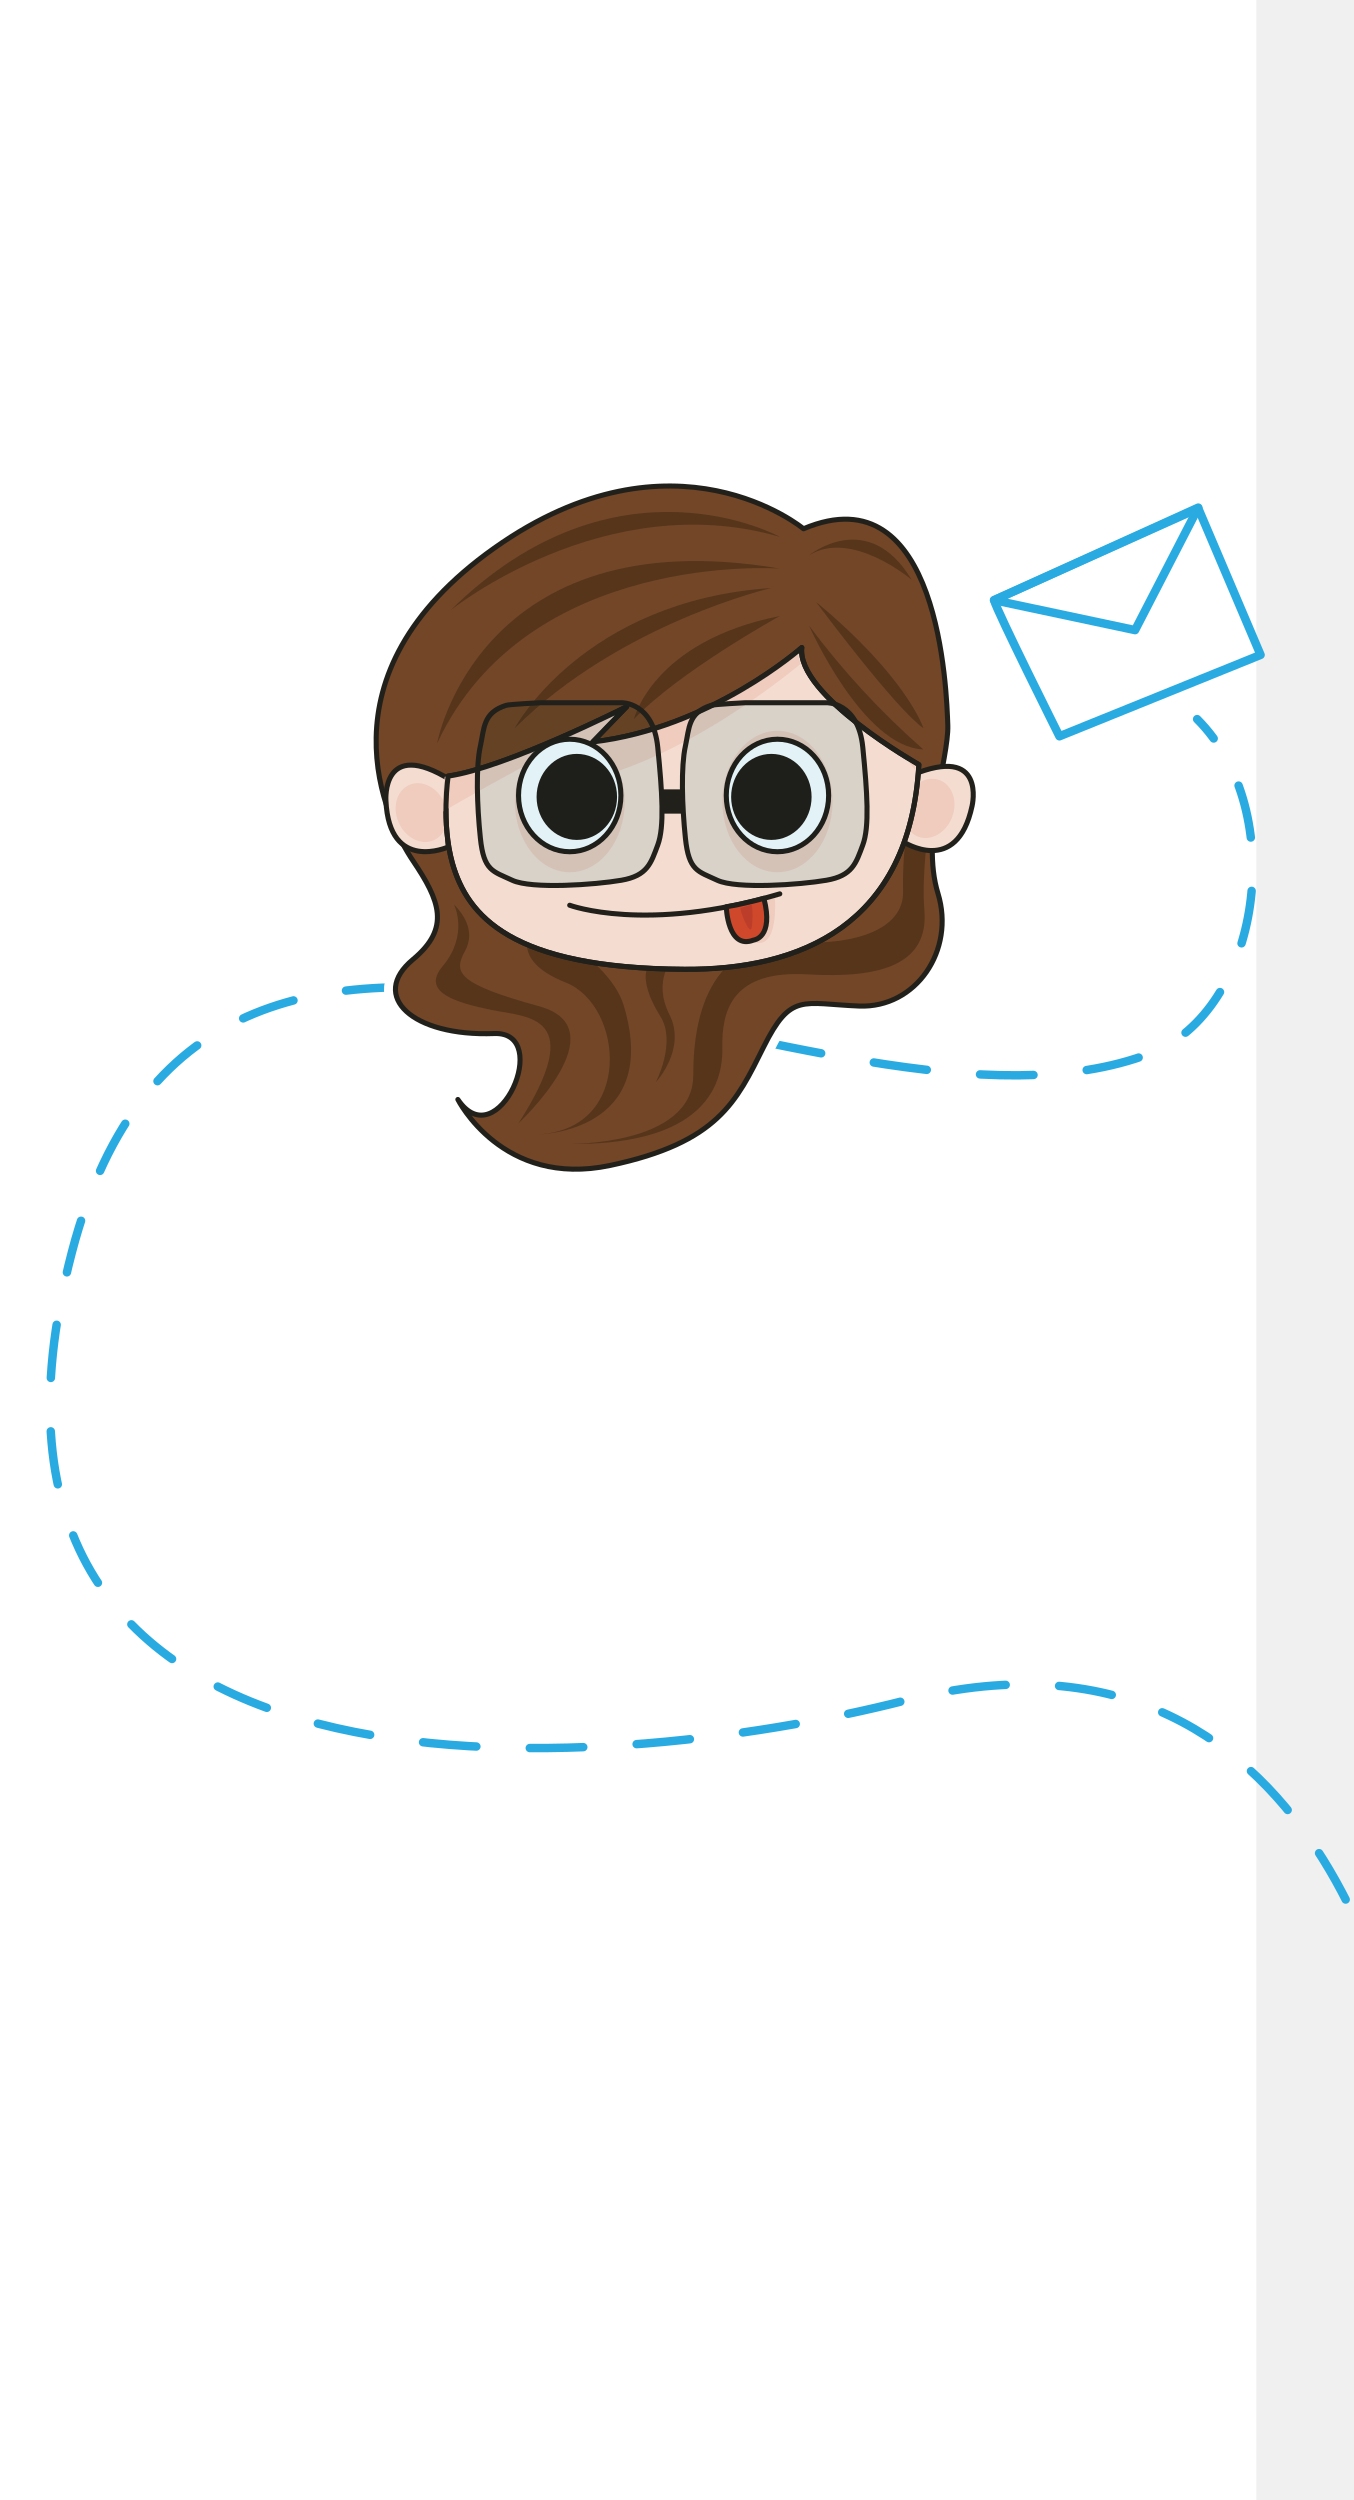
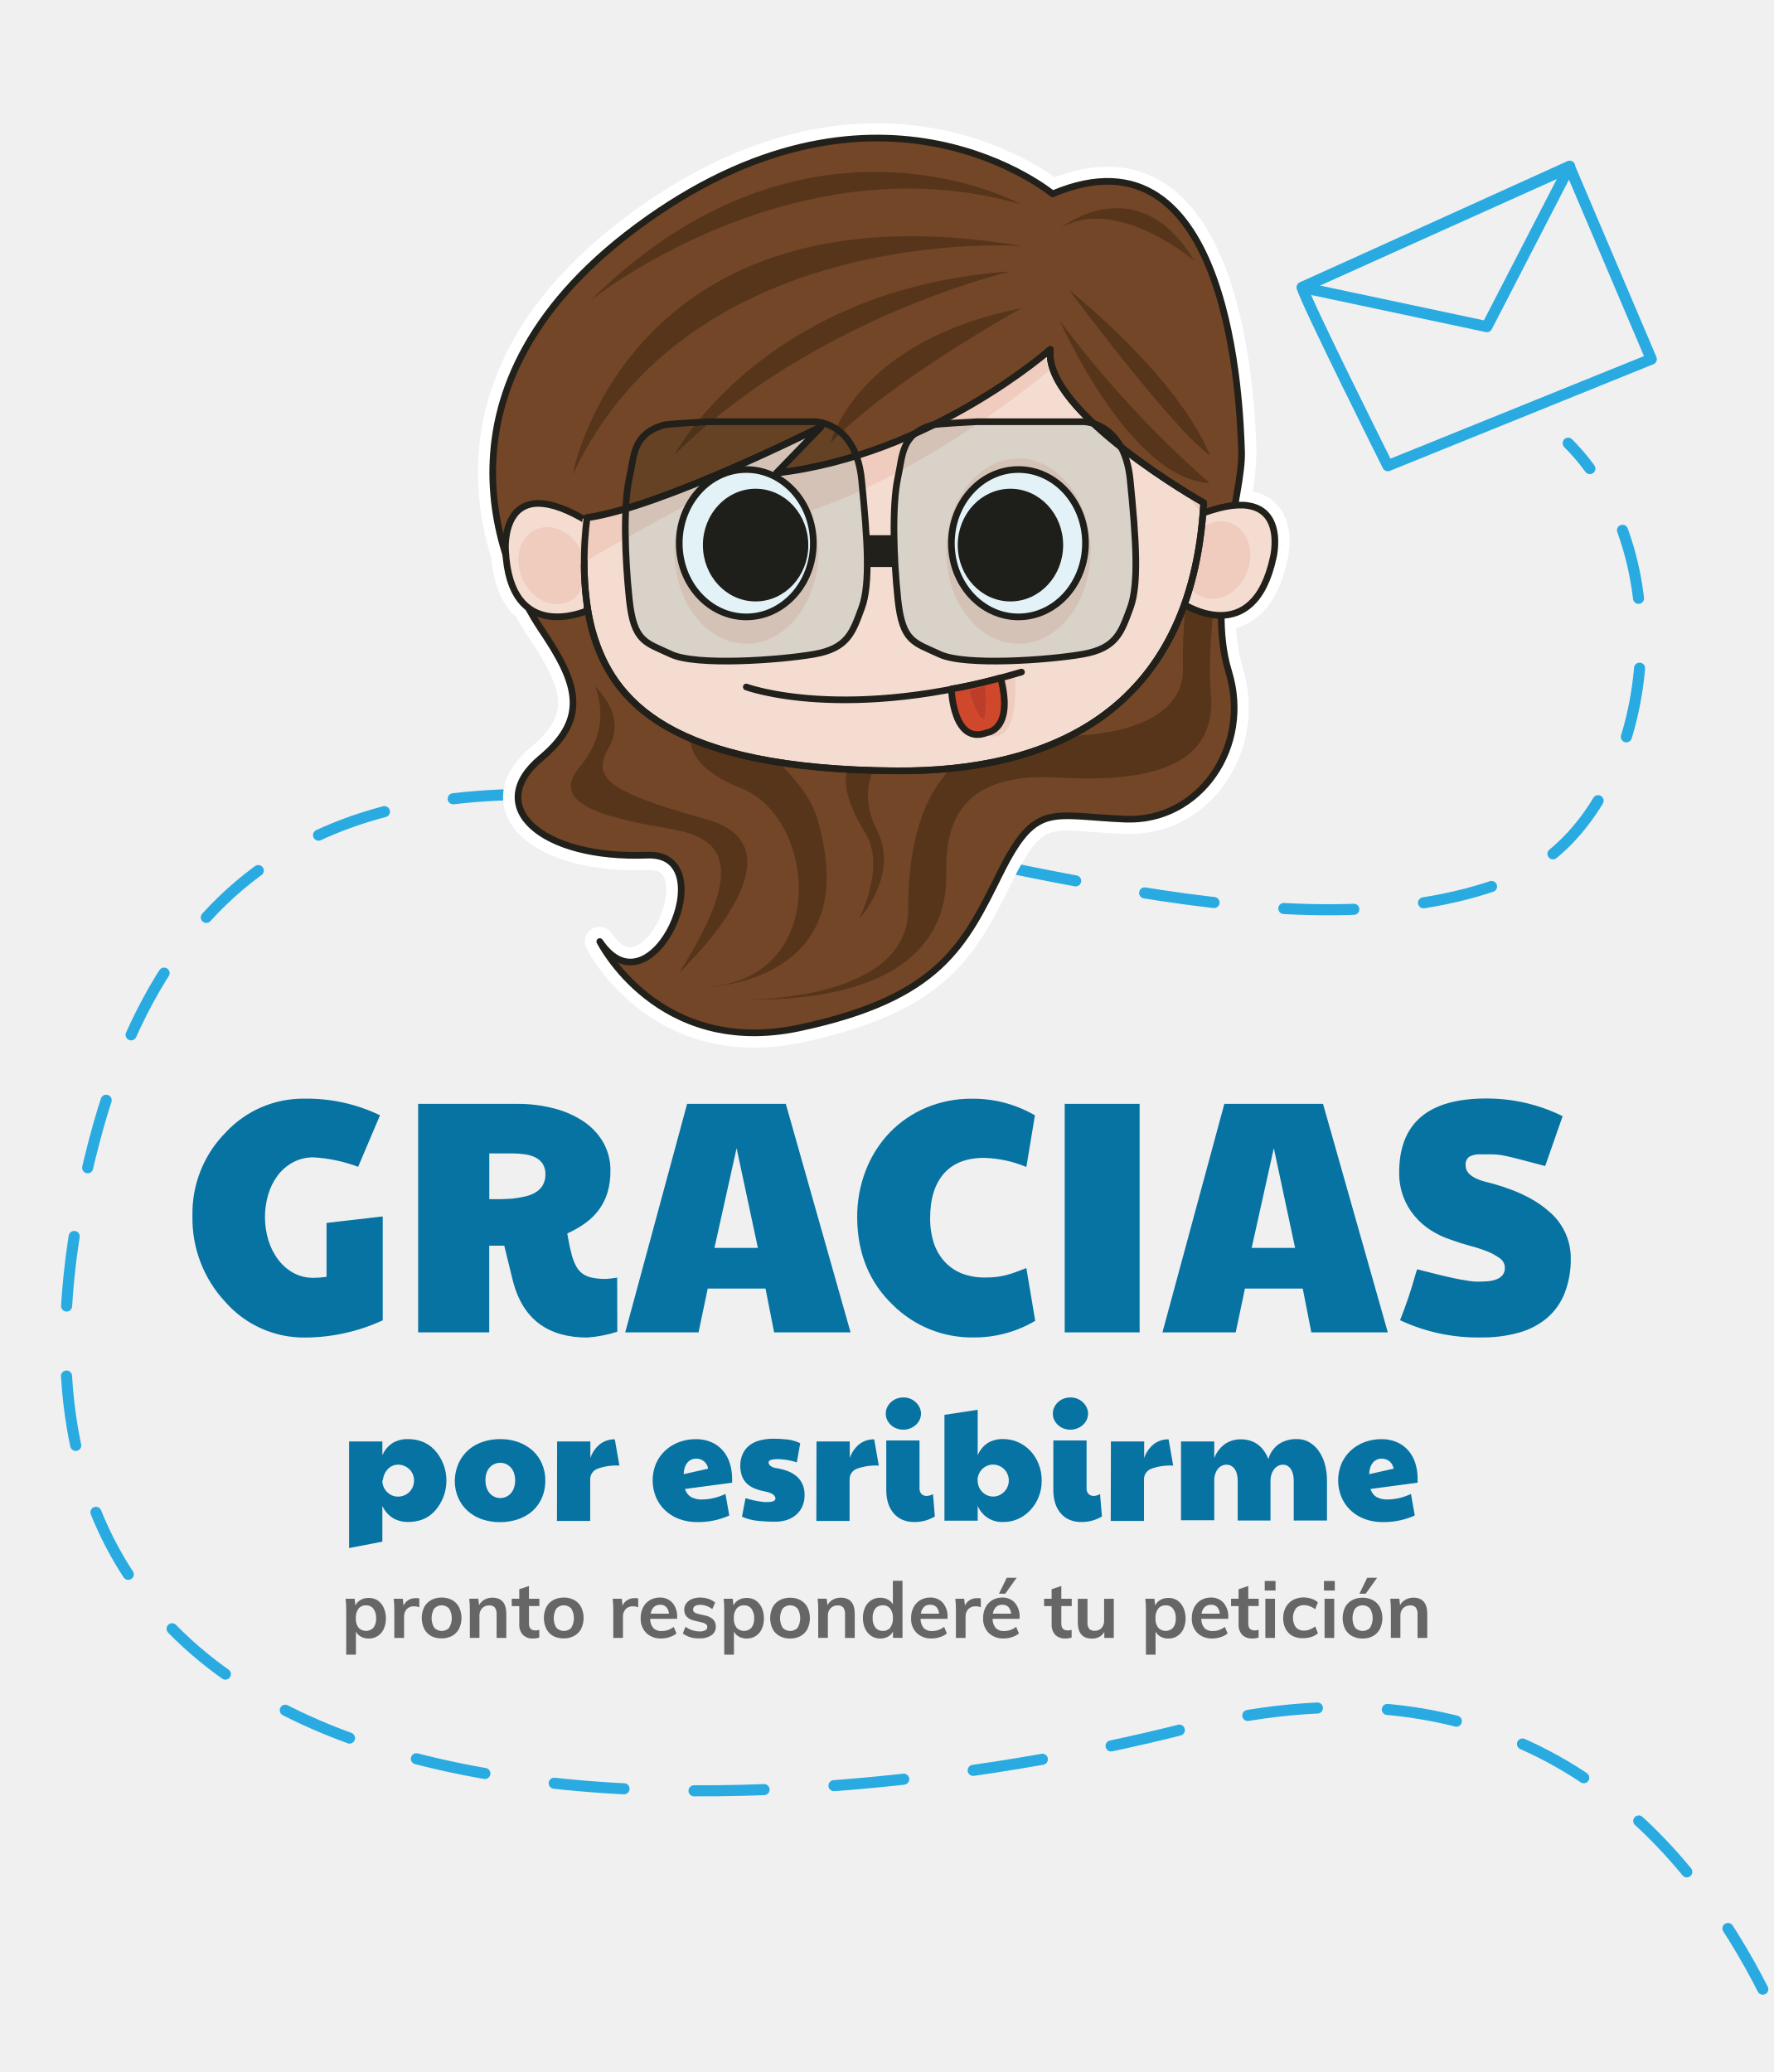
- <svg xmlns="http://www.w3.org/2000/svg" viewBox="0 0 320 591">
+ <svg xmlns="http://www.w3.org/2000/svg" viewBox="0 0 320 374">
  <defs>
-     <style>.cls-1,.cls-12,.cls-18,.cls-4{fill:none}.cls-2{isolation:isolate}.cls-11,.cls-3,.cls-5{fill:#fff}.cls-18,.cls-4{stroke:#29abe2;stroke-width:2px}.cls-11,.cls-12,.cls-13,.cls-14,.cls-18,.cls-4,.cls-5,.cls-6,.cls-8{stroke-linecap:round;stroke-linejoin:round}.cls-4{stroke-dasharray:12.64}.cls-5{stroke:#fff;stroke-width:5.33px}.cls-6{fill:#724626}.cls-11,.cls-12,.cls-13,.cls-14,.cls-16,.cls-6,.cls-8{stroke:#22201b}.cls-11,.cls-12,.cls-13,.cls-14,.cls-6,.cls-8{stroke-width:1.2px}.cls-7{fill:#56351b}.cls-8{fill:#f4ddd0}.cls-9{fill:#efccbd}.cls-10{clip-path:url(#clip-path)}.cls-13{fill:#cf482b}.cls-14,.cls-16{fill:#22201b}.cls-15{fill:#bd3d2b}.cls-16{stroke-miterlimit:10;stroke-width:.77px}.cls-17{fill:#8fcadd;opacity:.25;mix-blend-mode:multiply}</style>
+     <style>.cls-1,.cls-13,.cls-19,.cls-3{fill:none}.cls-2{isolation:isolate}.cls-19,.cls-3{stroke:#29abe2;stroke-width:2px}.cls-12,.cls-13,.cls-14,.cls-15,.cls-19,.cls-3,.cls-6,.cls-7,.cls-9{stroke-linecap:round;stroke-linejoin:round}.cls-3{stroke-dasharray:12.64}.cls-4{fill:#0773a3}.cls-5{fill:#666}.cls-12,.cls-6{fill:#fff}.cls-6{stroke:#fff;stroke-width:5.33px}.cls-7{fill:#724626}.cls-12,.cls-13,.cls-14,.cls-15,.cls-17,.cls-7,.cls-9{stroke:#22201b}.cls-12,.cls-13,.cls-14,.cls-15,.cls-7,.cls-9{stroke-width:1.2px}.cls-8{fill:#56351b}.cls-9{fill:#f4ddd0}.cls-10{fill:#efccbd}.cls-11{clip-path:url(#clip-path)}.cls-14{fill:#cf482b}.cls-15,.cls-17{fill:#22201b}.cls-16{fill:#bd3d2b}.cls-17{stroke-miterlimit:10;stroke-width:.77px}.cls-18{fill:#8fcadd;opacity:.25;mix-blend-mode:multiply}</style>
    <clipPath id="clip-path">
-       <path class="cls-1" d="M161.05 229.32c27.1.17 53.22-10.21 55.37-48.38 0 0-29-16.39-27.68-27.68 0 0-21.5 19.08-49.46 22.31l8.06-8.33s-28.76 14.52-42.2 16.4c0 0-1.69 11 1 20.62 3.57 12.37 13.75 24.81 54.91 25.06z" />
+       <path class="cls-1" d="M161.05 139.32c27.1.17 53.22-10.21 55.37-48.38 0 0-29-16.39-27.68-27.68 0 0-21.5 19.08-49.46 22.31l8.06-8.33s-28.76 14.52-42.2 16.4c0 0-1.69 11 1 20.62 3.57 12.37 13.75 24.81 54.91 25.06z" />
    </clipPath>
  </defs>
  <g class="cls-2">
-     <path class="cls-3" d="M-170-12h467v607h-467z" id="Capa_11" data-name="Capa 11" />
    <g id="Capa_2" data-name="Capa 2">
-       <path class="cls-4" d="M333.5 497S318 375.39 214 402c-71.19 18.21-233.08 31.77-197-106 33-126 179.32-17.89 255-47 26-10 33-57 11-79" />
-       <path class="cls-5" d="M222.89 181.21a52.64 52.64 0 0 0 1.2-9.68c-.27-7.79-1.88-60.21-34.14-46.5 0 0-30.64-25.53-73.11 4.57-30.45 21.58-30.37 45.4-25.55 60.59.4 5.08 2 8 4 9.51.83 1.53 1.62 2.82 2.29 3.82 6.32 9.41 9 15.86 0 23.34-10.41 8.64-.14 18.26 19.22 17.51 14-.54.81 29.56-8.6 15.59 0 0 10.48 21 36 15.59s29.83-15.05 36.28-28 9.14-10.22 22.58-9.68 22.77-13.17 18.64-26.61a34.88 34.88 0 0 1-1.34-10.25c3.6 0 7.6-2.2 9.38-10.54.06.05 2.46-10.02-6.85-9.26z" />
-       <path class="cls-6" d="M189.95 125s-30.64-25.53-73.11 4.57-25.55 64.51-19.22 73.91 9 15.86 0 23.34c-10.41 8.64-.14 18.26 19.22 17.51 14-.54.81 29.56-8.6 15.59 0 0 10.48 21 36 15.59s29.83-15.05 36.28-28 9.14-10.22 22.58-9.68 22.77-13.17 18.64-26.61 2.59-32 2.32-39.78-1.86-60.12-34.11-46.44z" />
-       <path class="cls-7" d="M159.2 226.35s-5.08 5.35-.95 13.49-3.21 16-3.21 16 4.92-9.48 1.09-15.54-6.51-14.62 3.07-13.95zM125.71 219.72s-5.6 7.14 8.05 12.56 16.09 34.48-6.31 35.88c0 0 29-.5 20-30.46-4-13.3-27.13-19.52-9.28-25.34s-12.46 7.36-12.46 7.36z" />
-       <path class="cls-7" d="M214.41 195.89c10.37-22.27 2.75 3.17 4.11 19.23 1.07 12.63-9.82 16.27-27.58 15.22s-20.35 8.39-20.18 17.32c.24 11.93-8 23.12-36.4 22.77 0 0 29.53.45 29.53-16.27 0-24.78 11.73-32.12 25-31.42s24.7-3.1 24.6-11.86a89.78 89.78 0 0 1 .92-14.99zM184.34 145.63s-23.81 13.13-34.48 24.37c0 0 4.38-18.41 34.48-24.37zM182.35 139s-35.57 8.23-60.69 33.16c-.01-.01 16.12-30.16 60.69-33.16z" />
-       <path class="cls-7" d="M184.34 134.41s-59.69-4.38-81 41.31c-.04 0 9.76-53.39 81-41.31z" />
-       <path class="cls-7" d="M184.34 126.91s-38.66-21.36-77.79 17.33c0 0 36.45-29.32 77.79-17.33z" />
-       <path class="cls-8" d="M91.23 189.26s-1.07-15.05 15.32-4.84l-.64 15.82S92 206.46 91.23 189.26zM229.8 190.52s3.5-14.68-14.33-7.26L213.53 199s12.69 8.36 16.27-8.48z" />
-       <ellipse class="cls-9" cx="219.59" cy="191.12" rx="7.15" ry="5.88" transform="rotate(-68.88 219.577 191.116)" />
-       <ellipse class="cls-9" cx="99.64" cy="192.09" rx="5.88" ry="7.15" transform="rotate(-23.99 99.648 192.111)" />
-       <path class="cls-8" d="M161.85 229.13c27.1.17 53.22-10.21 55.37-48.38 0 0-29-16.39-27.68-27.68 0 0-21.5 19.08-49.45 22.31l8.06-8.33s-28.76 14.52-42.2 16.4c0 0-1.69 11 1 20.62 3.56 12.37 13.74 24.81 54.9 25.06z" />
-       <path class="cls-9" d="M147.7 189.48c0 9.23-5.83 16.72-13 16.72s-13-7.48-13-16.72 5.83-15.11 13-15.11 13 5.88 13 15.11z" />
-       <path class="cls-10 cls-9" d="M190.46 156c-.83.5-29.32 25.51-57.85 29.66l4.17-11.36s-27.63 14.34-37.94 21.25c-3.92 2.63 5.79-20.91 5.79-20.91l83.85-27.75 29.82 27.88-1.95 7.23s-22.45-28-25.89-26z" />
-       <ellipse class="cls-9" cx="183.79" cy="189.48" rx="13.03" ry="16.72" />
-       <path class="cls-9" d="M183.16 211.66s1.25 13.52-5.26 10.95-2.78-8-2.78-8z" />
-       <ellipse class="cls-11" cx="183.79" cy="188.05" rx="12.1" ry="13.3" />
-       <ellipse class="cls-11" cx="134.68" cy="188.05" rx="12.1" ry="13.3" />
-       <path class="cls-12" d="M134.68 214s18 6.72 49.66-2.69" />
-       <path class="cls-13" d="M178.16 222.23s4.84-.48 2.42-9.87c0 0-4.37 1.26-8.89 2 0 .05.31 10.29 6.47 7.87z" />
-       <ellipse class="cls-14" cx="182.35" cy="188.39" rx="8.91" ry="9.57" />
-       <ellipse class="cls-14" cx="136.36" cy="188.39" rx="8.91" ry="9.57" />
-       <path class="cls-15" d="M175.12 214.62c-.54 0 2.27 7.26 2.62 4.46a22.23 22.23 0 0 0 0-5.26z" />
-       <path class="cls-16" d="M156.55 186.99h4.78v4.97h-4.78z" />
-       <path class="cls-12" d="M161.85 229.15c27.1.16 53.22-10.22 55.37-48.38 0 0-29-16.4-27.68-27.68 0 0-21.5 19.08-49.45 22.31l8.06-8.33s-28.76 14.52-42.2 16.4c0 0-1.69 11 1 20.62 3.56 12.37 13.74 24.81 54.9 25.06z" />
-       <path class="cls-17" d="M176.28 166.12h19.08s7.53-.23 8.6 10.52 1.61 18.82 0 23.12-2.42 7.26-8.6 8.33-21.23 2.15-25.8 0-6.72-2.15-7.53-9.95-1.07-16.93 0-21.77c.94-4.23.59-7.9 6.1-9.63.79-.25 8.15-.62 8.15-.62z" />
-       <path class="cls-12" d="M176.28 166.12h19.08s7.53-.23 8.6 10.52 1.61 18.82 0 23.12-2.42 7.26-8.6 8.33-21.23 2.15-25.8 0-6.72-2.15-7.53-9.95-1.07-16.93 0-21.77c.94-4.23.59-7.9 6.1-9.63.79-.25 8.15-.62 8.15-.62z" />
-       <path class="cls-17" d="M127.81 166.12h19.08s7.53-.23 8.6 10.52 1.61 18.82 0 23.12-2.42 7.26-8.6 8.33-21.23 2.15-25.8 0-6.72-2.15-7.53-9.95-1.08-16.93 0-21.77c.94-4.23.59-7.9 6.1-9.63.78-.25 8.15-.62 8.15-.62z" />
-       <path class="cls-12" d="M127.81 166.12h19.08s7.53-.23 8.6 10.52 1.61 18.82 0 23.12-2.42 7.26-8.6 8.33-21.23 2.15-25.8 0-6.72-2.15-7.53-9.95-1.08-16.93 0-21.77c.94-4.23.59-7.9 6.1-9.63.78-.25 8.15-.62 8.15-.62z" />
-       <path class="cls-7" d="M191.26 147.91s12.71 28.73 27 29.25a190 190 0 0 1-27-29.25zM192.92 142.31s18.73 25.19 25.38 29.84c0 0-3.78-11.93-25.38-29.84zM191.26 131.28s13.92-11.39 24.25 5.77c-.01 0-14.19-12.05-24.25-5.77zM107.33 213.82s3.59 7.1-2.7 14.61c-5.18 6.19 3.22 8.58 11.62 10.33s22.81 1 6.33 26.78c0 0 24-22.4 4.87-27.66s-20.39-7.88-17.55-13-1-9.4-2.57-11.06z" />
-       <path class="cls-18" d="M235 141.88c.64 2.57 15.45 32.18 15.45 32.18L298 154.82l-14.73-34.65z" />
-       <path class="cls-18" d="M268.33 148.96L235 141.88 283.27 120l-14.94 28.96z" />
+       <path class="cls-3" d="M333.5 407S318 285.39 214 312c-71.19 18.21-233.08 31.77-197-106 33-126 179.32-17.89 255-47 26-10 33-57 11-79" />
+       <path class="cls-4" d="M64.63 210.61a27.26 27.26 0 0 0-8-1.7 7.73 7.73 0 0 0-3.79.91 8.58 8.58 0 0 0-2.76 2.4 10.75 10.75 0 0 0-1.69 3.44 14.43 14.43 0 0 0 .07 8.29 11.09 11.09 0 0 0 1.8 3.49 8.67 8.67 0 0 0 2.74 2.35 7.53 7.53 0 0 0 3.58.86 17.51 17.51 0 0 0 2.35-.18v-9.73l10.14-1.17v18.75A33.76 33.76 0 0 1 55 241.43 18.87 18.87 0 0 1 40.66 235a22.06 22.06 0 0 1-5.93-15.53 20.73 20.73 0 0 1 6-15.06 19.06 19.06 0 0 1 14.27-6.1 30.33 30.33 0 0 1 13.58 3zM111.4 240.38a23 23 0 0 1-5.41 1.05q-10.63 0-13.35-9.9L91 224.85h-2.71v15.65H75.46v-41.25h17.92a25.71 25.71 0 0 1 6.56.81 17.33 17.33 0 0 1 5.34 2.34 11.48 11.48 0 0 1 3.58 3.79 10.18 10.18 0 0 1 1.3 5.19 13.14 13.14 0 0 1-.53 3.88 10.27 10.27 0 0 1-1.53 3.08 11.23 11.23 0 0 1-2.45 2.42 18.09 18.09 0 0 1-3.28 1.88l.26 1.44q.09.5.17.85l.14.59.31 1.26a9.44 9.44 0 0 0 .79 1.89 3.85 3.85 0 0 0 1.13 1.26 4.64 4.64 0 0 0 1.7.7 11.93 11.93 0 0 0 2.48.22 7.07 7.07 0 0 0 .73-.06l1.3-.18zM98.43 212a3.48 3.48 0 0 0-.47-1.89 3.26 3.26 0 0 0-1.3-1.17 6.2 6.2 0 0 0-1.95-.59 16.88 16.88 0 0 0-2.41-.16h-4v8.26h2.23l1.89-.09a17.94 17.94 0 0 0 2.18-.36 6.63 6.63 0 0 0 1.93-.7 3.84 3.84 0 0 0 1.38-1.3 3.77 3.77 0 0 0 .52-2zM124 199.25h17.81l11.69 41.25h-13.8l-1.55-7.91h-10.43l-1.66 7.91h-13.23zm12.77 26l-3.84-18-4 18zM177.93 230.59a15.75 15.75 0 0 0 1.86-.1 14.52 14.52 0 0 0 1.7-.31 16.52 16.52 0 0 0 1.73-.53q.89-.32 2-.76l1.6 9.52a21.43 21.43 0 0 1-11.11 3 20.24 20.24 0 0 1-14.58-5.86q-6.36-6.09-6.44-15.73a23.15 23.15 0 0 1 1.58-8.64 20.54 20.54 0 0 1 4.35-6.81 19.77 19.77 0 0 1 6.56-4.45 20.83 20.83 0 0 1 8.19-1.6 22.22 22.22 0 0 1 11.4 3l-1.55 9.32a21.23 21.23 0 0 0-7.62-1.64q-4.78 0-7.26 2.83t-2.48 8a14.29 14.29 0 0 0 .67 4.56 9.25 9.25 0 0 0 2 3.4 8.41 8.41 0 0 0 3.16 2.12 11.71 11.71 0 0 0 4.24.68zM192.14 199.25h13.52v41.25h-13.52zM220.95 199.25h17.81l11.69 41.25h-13.8l-1.55-7.91h-10.43L223 240.5h-13.22zm12.77 26l-3.84-18-4 18zM283.47 227a16.94 16.94 0 0 1-1.1 6.4 11.53 11.53 0 0 1-3.16 4.48 13.45 13.45 0 0 1-5.06 2.65 24 24 0 0 1-6.77.88 33 33 0 0 1-14.72-3.11 80.12 80.12 0 0 0 2.75-8.14q.17-.62.34-1.05l4.3 1.08 1.66.38q.89.21 1.78.37l1.69.28a9.86 9.86 0 0 0 1.4.12q1 0 1.88-.07a5.73 5.73 0 0 0 1.59-.34 2.62 2.62 0 0 0 1.1-.76 2 2 0 0 0 .42-1.35 2.09 2.09 0 0 0-.95-1.73 10.19 10.19 0 0 0-2.36-1.26 29.36 29.36 0 0 0-3.11-1q-1.69-.45-3.15-1a16 16 0 0 1-3.78-1.76 12.86 12.86 0 0 1-3-2.65 11.78 11.78 0 0 1-2-3.49 12.35 12.35 0 0 1-.72-4.29q0-13.36 15.69-13.36a30.91 30.91 0 0 1 13.81 3.19l-3.15 9-4.4-1.16q-1.62-.42-2.59-.63t-1.55-.26a11.83 11.83 0 0 0-1.2-.06h-1.92a4 4 0 0 0-2 .4 1.72 1.72 0 0 0-.69 1.63q0 1.85 3.15 2.81 7.76 1.85 11.76 5.36a11 11 0 0 1 4.06 8.44zM73.7 274.72a5.35 5.35 0 0 1-2.73-.67 5 5 0 0 1-1.97-2.24v6.46l-6 1.16v-19.25h6v2.51a4.9 4.9 0 0 1 1.89-2.25 5.3 5.3 0 0 1 2.73-.68 7.46 7.46 0 0 1 2.5.42 6 6 0 0 1 2.24 1.47 8.21 8.21 0 0 1 0 11.2 5.8 5.8 0 0 1-2.21 1.46 7.5 7.5 0 0 1-2.45.41zm-4.7-7.47a2.83 2.83 0 0 0 .23 1.15 3 3 0 0 0 .62.91 2.85 2.85 0 0 0 .89.61 2.62 2.62 0 0 0 1.06.22 2.77 2.77 0 0 0 1.2-.24 2.86 2.86 0 0 0 .91-.63 2.92 2.92 0 0 0 .81-2 2.87 2.87 0 0 0-.25-1.22 2.77 2.77 0 0 0-.66-.91 3 3 0 0 0-.92-.57 2.83 2.83 0 0 0-1-.2 2.5 2.5 0 0 0-1.17.26 2.81 2.81 0 0 0-.85.67 3.11 3.11 0 0 0-.54.9 3.48 3.48 0 0 0-.24.95zM82.07 267.22a8 8 0 0 1 .74-3.21 7.1 7.1 0 0 1 1.78-2.34 7.52 7.52 0 0 1 2.57-1.43 9.88 9.88 0 0 1 3.11-.48 9.44 9.44 0 0 1 3.29.55 7.77 7.77 0 0 1 2.58 1.54 6.83 6.83 0 0 1 1.67 2.36 7.52 7.52 0 0 1 .6 3 8 8 0 0 1-.34 2.41 6.88 6.88 0 0 1-.92 1.9 6.57 6.57 0 0 1-1.37 1.48 7.73 7.73 0 0 1-1.7 1 9.12 9.12 0 0 1-1.89.57 10.53 10.53 0 0 1-1.94.18 9.7 9.7 0 0 1-3.33-.54 7.59 7.59 0 0 1-2.58-1.54 6.79 6.79 0 0 1-1.67-2.37 7.71 7.71 0 0 1-.6-3.08zm5.54 0a3.86 3.86 0 0 0 .23 1.39 3 3 0 0 0 .6 1 2.43 2.43 0 0 0 .86.59 2.58 2.58 0 0 0 1 .2 2.53 2.53 0 0 0 1.83-.79 2.93 2.93 0 0 0 .61-1 4.33 4.33 0 0 0 0-2.78 2.85 2.85 0 0 0-.61-1 2.58 2.58 0 0 0-.86-.59 2.53 2.53 0 0 0-1-.2 2.58 2.58 0 0 0-1 .2 2.49 2.49 0 0 0-.86.59 2.91 2.91 0 0 0-.6 1 3.86 3.86 0 0 0-.2 1.39zM100.54 260.18h6v3a5.5 5.5 0 0 1 1.81-2.57 4.32 4.32 0 0 1 2.6-.81l.83 4.74a10 10 0 0 0-4 .59 2 2 0 0 0-1.27 1.88v7.53h-6zM126.74 270.66a10.16 10.16 0 0 0 4.18-1l.69 3.89a13.64 13.64 0 0 1-5.79 1.19 9.12 9.12 0 0 1-3.26-.56 7.54 7.54 0 0 1-2.53-1.56 7 7 0 0 1-1.65-2.37 7.94 7.94 0 0 1 0-6.07 7.13 7.13 0 0 1 1.68-2.36 7.48 7.48 0 0 1 2.49-1.52 8.67 8.67 0 0 1 3-.53 6.87 6.87 0 0 1 2.87.56 5.8 5.8 0 0 1 2.06 1.53 6.46 6.46 0 0 1 1.23 2.27 9.17 9.17 0 0 1 .41 2.77v.73l-8.5 1.13a2.49 2.49 0 0 0 1.11 1.47 4 4 0 0 0 2.01.43zm1.05-5.56a2.11 2.11 0 0 0-2.16-1.81 2 2 0 0 0-.94.21 2 2 0 0 0-.7.59 2.74 2.74 0 0 0-.44.89 4.25 4.25 0 0 0-.17 1.11zM140.39 263.37q-1.69 0-1.69.59a.68.68 0 0 0 .12.4 1.19 1.19 0 0 0 .33.31 2 2 0 0 0 .46.22 2.36 2.36 0 0 0 .5.11 10.4 10.4 0 0 1 2 .52 5.38 5.38 0 0 1 1.62.93 4.13 4.13 0 0 1 1.08 1.42 4.69 4.69 0 0 1 .39 2 5 5 0 0 1-.39 2 4.31 4.31 0 0 1-1.1 1.52 4.84 4.84 0 0 1-1.66.95 6.38 6.38 0 0 1-2.08.33 29.65 29.65 0 0 1-3.32-.17 9 9 0 0 1-2.75-.74l.64-3.34.8.23.56.14.53.11.69.12.74.1a5.83 5.83 0 0 0 .68 0q1.41 0 1.41-.68a.94.94 0 0 0-.21-.47 1.58 1.58 0 0 0-.44-.35 2.83 2.83 0 0 0-.6-.25q-.34-.1-.71-.17a9.42 9.42 0 0 1-1.9-.57 4.3 4.3 0 0 1-1.38-.91 3.61 3.61 0 0 1-.84-1.37 5.88 5.88 0 0 1-.28-1.93 5.12 5.12 0 0 1 .53-2.17 4.14 4.14 0 0 1 1.27-1.47 5.39 5.39 0 0 1 1.89-.83 10.11 10.11 0 0 1 2.37-.26 20.38 20.38 0 0 1 2.53.15 7 7 0 0 1 2.23.66l-.61 3.46a12 12 0 0 0-3.41-.59zM147.35 260.18h6v3a5.5 5.5 0 0 1 1.81-2.57 4.32 4.32 0 0 1 2.6-.81l.83 4.74a10 10 0 0 0-4 .59 2 2 0 0 0-1.27 1.88v7.53h-6zM159.85 255.15a2.58 2.58 0 0 1 .27-1.17 3 3 0 0 1 .71-.93 3.17 3.17 0 0 1 1-.6 3.46 3.46 0 0 1 1.2-.21 3.18 3.18 0 0 1 1.31.26 3.28 3.28 0 0 1 1 .68 3.09 3.09 0 0 1 .64.93 2.56 2.56 0 0 1 .23 1 2.67 2.67 0 0 1-.26 1.19 3 3 0 0 1-.71.93 3.38 3.38 0 0 1-2.21.83 3.49 3.49 0 0 1-1.27-.23 3.1 3.1 0 0 1-1-.63 3.06 3.06 0 0 1-.68-.93 2.69 2.69 0 0 1-.23-1.12zm8.86 18.58a7.15 7.15 0 0 1-3.71 1 5.32 5.32 0 0 1-2.15-.41 4.32 4.32 0 0 1-1.58-1.17 5.13 5.13 0 0 1-1-1.83 8.09 8.09 0 0 1-.33-2.39V260h6v8.67a1.38 1.38 0 0 0 .36 1 1.26 1.26 0 0 0 .91.35 2.39 2.39 0 0 0 1.16-.34zM181.06 274.72a4.72 4.72 0 0 1-4.62-2.92v2.69h-6v-19.11l6-.91v8.21a4.86 4.86 0 0 1 1.86-2.25 5.25 5.25 0 0 1 2.73-.68 6.55 6.55 0 0 1 2.71.57 6.78 6.78 0 0 1 2.21 1.57 7.52 7.52 0 0 1 1.49 2.37 8 8 0 0 1 .55 3 7.7 7.7 0 0 1-.57 3 7.61 7.61 0 0 1-1.52 2.37 7.06 7.06 0 0 1-2.21 1.56 6.29 6.29 0 0 1-2.63.53zm-4.62-7.48a2.91 2.91 0 0 0 .22 1.15 2.85 2.85 0 0 0 1.5 1.52 2.66 2.66 0 0 0 1.07.22 2.62 2.62 0 0 0 1.11-.24 3 3 0 0 0 .9-.64 2.91 2.91 0 0 0 .6-.92 2.84 2.84 0 0 0 .21-1.09 2.89 2.89 0 0 0-.23-1.15 2.85 2.85 0 0 0-.62-.91 2.89 2.89 0 0 0-.9-.6 2.78 2.78 0 0 0-2.17 0 2.74 2.74 0 0 0-.88.6 3 3 0 0 0-.6.88 2.8 2.8 0 0 0-.24 1.07zM190 255.15a2.58 2.58 0 0 1 .27-1.17 3 3 0 0 1 .71-.93 3.17 3.17 0 0 1 1-.6 3.46 3.46 0 0 1 1.2-.21 3.18 3.18 0 0 1 1.31.26 3.28 3.28 0 0 1 1 .68 3.09 3.09 0 0 1 .64.93 2.56 2.56 0 0 1 .23 1 2.67 2.67 0 0 1-.26 1.19 3 3 0 0 1-.71.93 3.38 3.38 0 0 1-2.21.83 3.49 3.49 0 0 1-1.27-.23 3.1 3.1 0 0 1-1-.63 3.06 3.06 0 0 1-.68-.93 2.69 2.69 0 0 1-.23-1.12zm8.86 18.58a7.15 7.15 0 0 1-3.71 1 5.32 5.32 0 0 1-2.15-.41 4.32 4.32 0 0 1-1.58-1.17 5.13 5.13 0 0 1-1-1.83 8.09 8.09 0 0 1-.33-2.39V260h6v8.67a1.38 1.38 0 0 0 .36 1 1.26 1.26 0 0 0 .91.35 2.39 2.39 0 0 0 1.16-.34zM200.48 260.18h6v3a5.5 5.5 0 0 1 1.81-2.57 4.32 4.32 0 0 1 2.6-.81l.83 4.74a10 10 0 0 0-4 .59 2 2 0 0 0-1.27 1.88v7.53h-6zM228.89 263.37a5.08 5.08 0 0 1 1.87-2.7 5.67 5.67 0 0 1 3.34-.91 4.3 4.3 0 0 1 2.15.55 5.32 5.32 0 0 1 1.7 1.54 7.62 7.62 0 0 1 1.12 2.36 10.78 10.78 0 0 1 .4 3v7.25h-6v-7.25a4.55 4.55 0 0 0-.13-1.13 3 3 0 0 0-.38-.9 1.84 1.84 0 0 0-.61-.59 1.57 1.57 0 0 0-.82-.21 1.85 1.85 0 0 0-1 .28 2.38 2.38 0 0 0-.71.69 3 3 0 0 0-.41.92 3.72 3.72 0 0 0-.13.94v7.25h-5.92v-7.25a4.49 4.49 0 0 0-.13-1.11 2.88 2.88 0 0 0-.39-.9 1.94 1.94 0 0 0-.63-.6 1.64 1.64 0 0 0-.84-.22 2 2 0 0 0-.92.21 2.09 2.09 0 0 0-.7.59 2.82 2.82 0 0 0-.45.87 3.7 3.7 0 0 0-.17 1v7.36h-6v-14.23h6v3a5.72 5.72 0 0 1 2-2.59 5.07 5.07 0 0 1 2.84-.79 5.63 5.63 0 0 1 1.52.21 4.65 4.65 0 0 1 1.38.64 5 5 0 0 1 1.16 1.13 6.24 6.24 0 0 1 .86 1.59zM250.45 270.66a10.16 10.16 0 0 0 4.18-1l.69 3.89a13.64 13.64 0 0 1-5.79 1.19 9.12 9.12 0 0 1-3.26-.56 7.54 7.54 0 0 1-2.53-1.56 7 7 0 0 1-1.65-2.37 7.94 7.94 0 0 1 0-6.07 7.13 7.13 0 0 1 1.68-2.36 7.48 7.48 0 0 1 2.49-1.52 8.67 8.67 0 0 1 3-.53 6.87 6.87 0 0 1 2.87.56 5.8 5.8 0 0 1 2.06 1.53 6.46 6.46 0 0 1 1.23 2.27 9.17 9.17 0 0 1 .41 2.77v.73l-8.5 1.13a2.49 2.49 0 0 0 1.11 1.47 4 4 0 0 0 2.01.43zm1.05-5.56a2.11 2.11 0 0 0-2.16-1.81 2 2 0 0 0-.94.21 2 2 0 0 0-.7.59 2.74 2.74 0 0 0-.44.89 4.25 4.25 0 0 0-.17 1.11z" />
+       <path class="cls-5" d="M68.13 288.86a3.15 3.15 0 0 1 1.11 1.32 4.5 4.5 0 0 1 .4 1.94 4.42 4.42 0 0 1-.39 1.92 2.9 2.9 0 0 1-2.73 1.72 2.82 2.82 0 0 1-1.37-.33 2.28 2.28 0 0 1-.92-.92v4.16h-1.75v-8.09a16 16 0 0 0-.11-2H64l.14 1.22a2.14 2.14 0 0 1 .91-1 2.82 2.82 0 0 1 1.46-.37 2.86 2.86 0 0 1 1.62.43zm-.73 4.94a2.61 2.61 0 0 0 .48-1.68 2.79 2.79 0 0 0-.48-1.73 1.59 1.59 0 0 0-1.34-.62 1.65 1.65 0 0 0-1.37.6 2.72 2.72 0 0 0-.48 1.72 2.66 2.66 0 0 0 .48 1.7 1.85 1.85 0 0 0 2.72 0zM75.67 288.52v1.6a2.44 2.44 0 0 0-.92-.18 1.75 1.75 0 0 0-1.36.52 2 2 0 0 0-.47 1.37v3.82h-1.76v-5.07a16 16 0 0 0-.11-2h1.64l.14 1.25a2.1 2.1 0 0 1 .84-1 2.38 2.38 0 0 1 1.3-.36 2 2 0 0 1 .7.05zM77.81 295.31a3.06 3.06 0 0 1-1.26-1.31 4.55 4.55 0 0 1 0-3.91 3.06 3.06 0 0 1 1.26-1.28 3.89 3.89 0 0 1 1.9-.45 3.82 3.82 0 0 1 1.88.45 3.08 3.08 0 0 1 1.25 1.28 4.55 4.55 0 0 1 0 3.91 3.07 3.07 0 0 1-1.25 1.28 3.82 3.82 0 0 1-1.88.45 3.89 3.89 0 0 1-1.9-.42zm3.25-1.5a3.4 3.4 0 0 0 0-3.46 1.83 1.83 0 0 0-2.7 0 3.4 3.4 0 0 0 0 3.46 1.88 1.88 0 0 0 2.72 0zM91.37 291.31v4.34h-1.75v-4.26a1.9 1.9 0 0 0-.32-1.23 1.23 1.23 0 0 0-1-.38 1.7 1.7 0 0 0-1.29.51 1.87 1.87 0 0 0-.49 1.35v4h-1.73v-5.07a16 16 0 0 0-.11-2h1.64l.13 1.16a2.56 2.56 0 0 1 1-1 2.83 2.83 0 0 1 1.41-.35q2.51.02 2.51 2.93zM95.46 289.89v3.16q0 1.25 1.16 1.25a2.46 2.46 0 0 0 .7-.11v1.39a3.29 3.29 0 0 1-1.12.17 2.44 2.44 0 0 1-1.85-.67 2.68 2.68 0 0 1-.64-1.93v-3.25h-1.36v-1.32h1.36v-1.72l1.75-.59v2.31h1.88v1.32zM99.85 295.31a3.06 3.06 0 0 1-1.26-1.31 4.55 4.55 0 0 1 0-3.91 3.06 3.06 0 0 1 1.26-1.28 3.89 3.89 0 0 1 1.9-.45 3.82 3.82 0 0 1 1.88.45 3.08 3.08 0 0 1 1.25 1.28 4.55 4.55 0 0 1 0 3.91 3.07 3.07 0 0 1-1.25 1.28 3.82 3.82 0 0 1-1.88.45 3.89 3.89 0 0 1-1.9-.42zm3.25-1.5a3.4 3.4 0 0 0 0-3.46 1.83 1.83 0 0 0-2.7 0 3.4 3.4 0 0 0 0 3.46 1.88 1.88 0 0 0 2.72 0zM115.17 288.52v1.6a2.44 2.44 0 0 0-.92-.18 1.75 1.75 0 0 0-1.36.52 2 2 0 0 0-.47 1.37v3.82h-1.74v-5.07a16 16 0 0 0-.11-2h1.64l.14 1.25a2.1 2.1 0 0 1 .84-1 2.38 2.38 0 0 1 1.3-.36 2 2 0 0 1 .68.05zM122.2 292.2h-4.87a2.55 2.55 0 0 0 .57 1.67 2 2 0 0 0 1.52.54 3.49 3.49 0 0 0 2.16-.76l.5 1.2a3.94 3.94 0 0 1-1.24.65 4.69 4.69 0 0 1-1.49.25 3.72 3.72 0 0 1-2.73-1 3.6 3.6 0 0 1-1-2.69 4.11 4.11 0 0 1 .43-1.92 3.2 3.2 0 0 1 1.22-1.31 3.4 3.4 0 0 1 1.78-.47 2.94 2.94 0 0 1 2.3.95 3.75 3.75 0 0 1 .85 2.6zm-4.2-2.13a2 2 0 0 0-.57 1.2h3.29a2 2 0 0 0-.48-1.2 1.47 1.47 0 0 0-1.1-.41 1.6 1.6 0 0 0-1.14.41zM123.22 294.86l.49-1.23a4.24 4.24 0 0 0 2.59.84 1.88 1.88 0 0 0 1-.21.66.66 0 0 0 .34-.59.62.62 0 0 0-.24-.51 2.2 2.2 0 0 0-.81-.33l-1.18-.27q-1.93-.42-1.93-2a1.88 1.88 0 0 1 .36-1.14 2.39 2.39 0 0 1 1-.78 3.87 3.87 0 0 1 1.53-.28 4.64 4.64 0 0 1 1.46.23 3.84 3.84 0 0 1 1.23.67l-.52 1.19a3.65 3.65 0 0 0-2.18-.78 1.68 1.68 0 0 0-.94.22.7.7 0 0 0-.34.62.62.62 0 0 0 .2.49 1.71 1.71 0 0 0 .69.31l1.2.27a3 3 0 0 1 1.53.74 1.78 1.78 0 0 1 .48 1.29 1.83 1.83 0 0 1-.78 1.55 3.56 3.56 0 0 1-2.14.57 4.79 4.79 0 0 1-3.04-.87zM136.35 288.86a3.15 3.15 0 0 1 1.11 1.32 4.5 4.5 0 0 1 .4 1.94 4.42 4.42 0 0 1-.39 1.92 2.9 2.9 0 0 1-2.73 1.72 2.82 2.82 0 0 1-1.37-.33 2.28 2.28 0 0 1-.92-.92v4.16h-1.75v-8.09a16 16 0 0 0-.11-2h1.64l.14 1.22a2.14 2.14 0 0 1 .91-1 2.82 2.82 0 0 1 1.46-.37 2.86 2.86 0 0 1 1.61.43zm-.73 4.94a2.61 2.61 0 0 0 .48-1.68 2.79 2.79 0 0 0-.48-1.73 1.59 1.59 0 0 0-1.34-.62 1.65 1.65 0 0 0-1.37.6 2.72 2.72 0 0 0-.48 1.72 2.66 2.66 0 0 0 .48 1.7 1.85 1.85 0 0 0 2.72 0zM140.69 295.31a3.06 3.06 0 0 1-1.26-1.28 4.55 4.55 0 0 1 0-3.91 3.06 3.06 0 0 1 1.26-1.28 3.89 3.89 0 0 1 1.9-.45 3.82 3.82 0 0 1 1.88.45 3.08 3.08 0 0 1 1.25 1.28 4.55 4.55 0 0 1 0 3.91 3.07 3.07 0 0 1-1.25 1.28 3.82 3.82 0 0 1-1.88.45 3.89 3.89 0 0 1-1.9-.45zm3.25-1.5a3.4 3.4 0 0 0 0-3.46 1.83 1.83 0 0 0-2.7 0 3.4 3.4 0 0 0 0 3.46 1.88 1.88 0 0 0 2.72 0zM154.25 291.31v4.34h-1.75v-4.26a1.9 1.9 0 0 0-.32-1.23 1.23 1.23 0 0 0-1-.38 1.7 1.7 0 0 0-1.29.51 1.87 1.87 0 0 0-.49 1.35v4h-1.74v-5.07a16 16 0 0 0-.11-2h1.64l.13 1.16a2.56 2.56 0 0 1 1-1 2.83 2.83 0 0 1 1.41-.35q2.52.02 2.52 2.93zM162.87 285.34v10.3h-1.72v-1.13a2.28 2.28 0 0 1-.92.92 2.82 2.82 0 0 1-1.37.33 2.93 2.93 0 0 1-1.62-.46 3.08 3.08 0 0 1-1.11-1.31 4.5 4.5 0 0 1-.4-1.94 4.42 4.42 0 0 1 .39-1.92 2.93 2.93 0 0 1 2.74-1.74 2.83 2.83 0 0 1 1.35.32 2.22 2.22 0 0 1 .92.89v-4.26zm-2.21 8.44a2.67 2.67 0 0 0 .48-1.71 2.7 2.7 0 0 0-.48-1.71 1.62 1.62 0 0 0-1.34-.6 1.66 1.66 0 0 0-1.36.59 2.61 2.61 0 0 0-.48 1.69 2.73 2.73 0 0 0 .48 1.72 1.62 1.62 0 0 0 1.35.62 1.63 1.63 0 0 0 1.36-.59zM171 292.2h-4.87a2.55 2.55 0 0 0 .57 1.67 2 2 0 0 0 1.52.54 3.49 3.49 0 0 0 2.16-.76l.5 1.2a3.94 3.94 0 0 1-1.24.65 4.69 4.69 0 0 1-1.49.25 3.72 3.72 0 0 1-2.73-1 3.6 3.6 0 0 1-1-2.69 4.11 4.11 0 0 1 .43-1.92 3.2 3.2 0 0 1 1.22-1.31 3.4 3.4 0 0 1 1.78-.47 2.94 2.94 0 0 1 2.3.95 3.75 3.75 0 0 1 .85 2.6zm-4.25-2.13a2 2 0 0 0-.57 1.2h3.29a2 2 0 0 0-.48-1.2 1.47 1.47 0 0 0-1.1-.41 1.6 1.6 0 0 0-1.18.41zM177 288.52v1.6a2.44 2.44 0 0 0-.92-.18 1.75 1.75 0 0 0-1.36.52 2 2 0 0 0-.47 1.37v3.82h-1.74v-5.07a16 16 0 0 0-.11-2h1.6l.14 1.25a2.1 2.1 0 0 1 .84-1 2.38 2.38 0 0 1 1.3-.36 2 2 0 0 1 .72.05zM184 292.2h-4.87a2.55 2.55 0 0 0 .57 1.67 2 2 0 0 0 1.52.54 3.49 3.49 0 0 0 2.16-.76l.5 1.2a3.94 3.94 0 0 1-1.24.65 4.69 4.69 0 0 1-1.49.25 3.72 3.72 0 0 1-2.73-1 3.6 3.6 0 0 1-1-2.69 4.11 4.11 0 0 1 .43-1.92 3.2 3.2 0 0 1 1.22-1.31 3.4 3.4 0 0 1 1.78-.47 2.94 2.94 0 0 1 2.3.95 3.75 3.75 0 0 1 .85 2.6zm-4.25-2.13a2 2 0 0 0-.57 1.2h3.29a2 2 0 0 0-.48-1.2 1.47 1.47 0 0 0-1.1-.41 1.6 1.6 0 0 0-1.16.41zm1.66-2.4h-1.13l1.4-2.88h1.79zM191.53 289.89v3.16q0 1.25 1.16 1.25a2.46 2.46 0 0 0 .7-.11v1.39a3.29 3.29 0 0 1-1.12.17 2.44 2.44 0 0 1-1.85-.67 2.68 2.68 0 0 1-.64-1.93v-3.25h-1.36v-1.32h1.36v-1.72l1.75-.59v2.31h1.88v1.32zM201 288.58v7.07h-1.71v-1.09a2.3 2.3 0 0 1-.9.9 2.63 2.63 0 0 1-1.29.31q-2.59 0-2.59-2.91v-4.27h1.74v4.28a1.7 1.7 0 0 0 .31 1.13 1.22 1.22 0 0 0 1 .36 1.59 1.59 0 0 0 1.23-.5 1.91 1.91 0 0 0 .46-1.34v-3.93zM212.44 288.86a3.15 3.15 0 0 1 1.11 1.32 4.5 4.5 0 0 1 .4 1.94 4.42 4.42 0 0 1-.39 1.92 2.9 2.9 0 0 1-2.73 1.72 2.82 2.82 0 0 1-1.37-.33 2.28 2.28 0 0 1-.92-.92v4.16h-1.74v-8.09a16 16 0 0 0-.11-2h1.64l.14 1.22a2.14 2.14 0 0 1 .91-1 2.82 2.82 0 0 1 1.46-.37 2.86 2.86 0 0 1 1.6.43zm-.73 4.94a2.61 2.61 0 0 0 .48-1.68 2.79 2.79 0 0 0-.48-1.73 1.59 1.59 0 0 0-1.34-.62 1.65 1.65 0 0 0-1.37.6 2.72 2.72 0 0 0-.48 1.72 2.66 2.66 0 0 0 .48 1.7 1.85 1.85 0 0 0 2.72 0zM221.66 292.2h-4.87a2.55 2.55 0 0 0 .57 1.67 2 2 0 0 0 1.52.54 3.49 3.49 0 0 0 2.16-.76l.5 1.2a3.94 3.94 0 0 1-1.24.65 4.69 4.69 0 0 1-1.49.25 3.72 3.72 0 0 1-2.73-1 3.6 3.6 0 0 1-1-2.69 4.11 4.11 0 0 1 .43-1.92 3.2 3.2 0 0 1 1.22-1.31 3.4 3.4 0 0 1 1.78-.47 2.94 2.94 0 0 1 2.3.95 3.75 3.75 0 0 1 .85 2.6zm-4.25-2.13a2 2 0 0 0-.57 1.2h3.29a2 2 0 0 0-.48-1.2 1.47 1.47 0 0 0-1.1-.41 1.6 1.6 0 0 0-1.14.41zM225.27 289.89v3.16q0 1.25 1.16 1.25a2.46 2.46 0 0 0 .7-.11v1.39a3.29 3.29 0 0 1-1.12.17 2.44 2.44 0 0 1-1.85-.67 2.68 2.68 0 0 1-.64-1.93v-3.25h-1.36v-1.32h1.36v-1.72l1.75-.59v2.31h1.88v1.32zM228.24 285.37h1.95v1.72h-1.95zm.11 10.28v-7.07h1.74v7.07zM233.29 295.31A3 3 0 0 1 232 294a4.06 4.06 0 0 1-.43-1.93 4 4 0 0 1 .46-1.95 3.25 3.25 0 0 1 1.29-1.31 3.86 3.86 0 0 1 1.92-.47 4.54 4.54 0 0 1 1.46.24 2.85 2.85 0 0 1 1.13.66l-.49 1.23a3.41 3.41 0 0 0-1-.55 2.82 2.82 0 0 0-1-.19 1.89 1.89 0 0 0-1.48.59 3 3 0 0 0 0 3.42 1.9 1.9 0 0 0 1.49.59 2.73 2.73 0 0 0 1-.2 3.56 3.56 0 0 0 1-.56l.49 1.23a3.1 3.1 0 0 1-1.16.66 4.72 4.72 0 0 1-1.5.24 3.91 3.91 0 0 1-1.89-.39zM238.93 285.37h1.95v1.72h-1.95zm.11 10.28v-7.07h1.74v7.07zM244 295.31a3.06 3.06 0 0 1-1.26-1.28 4.55 4.55 0 0 1 0-3.91 3.06 3.06 0 0 1 1.26-1.28 3.89 3.89 0 0 1 1.9-.45 3.82 3.82 0 0 1 1.88.45 3.08 3.08 0 0 1 1.25 1.28 4.55 4.55 0 0 1 0 3.91 3.07 3.07 0 0 1-1.25 1.28 3.82 3.82 0 0 1-1.88.45 3.89 3.89 0 0 1-1.9-.45zm3.25-1.5a3.4 3.4 0 0 0 0-3.46 1.83 1.83 0 0 0-2.7 0 3.4 3.4 0 0 0 0 3.46 1.88 1.88 0 0 0 2.72 0zm-.79-6.14h-1.13l1.4-2.88h1.79zM257.57 291.31v4.34h-1.75v-4.26a1.9 1.9 0 0 0-.32-1.23 1.23 1.23 0 0 0-1-.38 1.7 1.7 0 0 0-1.29.51 1.87 1.87 0 0 0-.49 1.35v4H251v-5.07a16 16 0 0 0-.11-2h1.64l.13 1.16a2.56 2.56 0 0 1 1-1 2.83 2.83 0 0 1 1.41-.35q2.5.02 2.5 2.93z" />
+       <path class="cls-6" d="M222.89 91.21a52.64 52.64 0 0 0 1.2-9.68c-.27-7.79-1.88-60.21-34.14-46.5 0 0-30.64-25.53-73.11 4.57C86.39 61.18 86.47 85 91.29 100.19c.4 5.08 2 8 4 9.51.83 1.53 1.62 2.82 2.29 3.82 6.32 9.41 9 15.86 0 23.34-10.41 8.64-.14 18.26 19.22 17.51 14-.54.81 29.56-8.6 15.59 0 0 10.48 21 36 15.59s29.83-15.05 36.28-28 9.14-10.22 22.58-9.68 22.77-13.17 18.64-26.61a34.88 34.88 0 0 1-1.34-10.25c3.6 0 7.6-2.2 9.38-10.54.06.05 2.46-10.02-6.85-9.26z" />
+       <path class="cls-7" d="M189.95 35s-30.64-25.5-73.11 4.6-25.55 64.51-19.22 73.91 9 15.86 0 23.34c-10.41 8.64-.14 18.26 19.22 17.51 14-.54.81 29.56-8.6 15.59 0 0 10.48 21 36 15.59s29.83-15.05 36.28-28 9.14-10.22 22.58-9.68 22.77-13.17 18.64-26.61 2.59-32 2.32-39.78S222.2 21.32 189.95 35z" />
+       <path class="cls-8" d="M159.2 136.35s-5.08 5.35-.95 13.49-3.21 16-3.21 16 4.92-9.48 1.09-15.54-6.51-14.62 3.07-13.95zM125.71 129.72s-5.6 7.14 8.05 12.56 16.09 34.48-6.31 35.88c0 0 29-.5 20-30.46-4-13.3-27.13-19.52-9.28-25.34s-12.46 7.36-12.46 7.36z" />
+       <path class="cls-8" d="M214.41 105.89c10.37-22.27 2.75 3.17 4.11 19.23 1.07 12.63-9.82 16.27-27.58 15.22s-20.35 8.39-20.18 17.32c.24 11.93-8 23.12-36.4 22.77 0 0 29.53.45 29.53-16.27 0-24.78 11.73-32.12 25-31.42s24.7-3.1 24.6-11.86a89.78 89.78 0 0 1 .92-14.99zM184.34 55.63S160.53 68.76 149.86 80c0 0 4.38-18.41 34.48-24.37zM182.35 49s-35.57 8.23-60.69 33.16c-.01-.01 16.12-30.16 60.69-33.16z" />
+       <path class="cls-8" d="M184.34 44.41s-59.69-4.38-81 41.31c-.04 0 9.76-53.39 81-41.31z" />
+       <path class="cls-8" d="M184.34 36.91s-38.66-21.36-77.79 17.33c0 0 36.45-29.32 77.79-17.33z" />
+       <path class="cls-9" d="M91.23 99.26s-1.07-15.05 15.32-4.84l-.64 15.82S92 116.46 91.23 99.26zM229.8 100.52s3.5-14.68-14.33-7.26L213.53 109s12.69 8.36 16.27-8.48z" />
+       <ellipse class="cls-10" cx="219.59" cy="101.12" rx="7.15" ry="5.88" transform="rotate(-68.88 219.575 101.12)" />
+       <ellipse class="cls-10" cx="99.64" cy="102.09" rx="5.88" ry="7.15" transform="rotate(-23.99 99.663 102.094)" />
+       <path class="cls-9" d="M161.85 139.13c27.1.17 53.22-10.21 55.37-48.38 0 0-29-16.39-27.68-27.68 0 0-21.5 19.08-49.45 22.31l8.06-8.38s-28.76 14.52-42.2 16.4c0 0-1.69 11 1 20.62 3.56 12.42 13.74 24.86 54.9 25.11z" />
+       <path class="cls-10" d="M147.7 99.48c0 9.23-5.83 16.72-13 16.72s-13-7.48-13-16.72 5.83-15.11 13-15.11 13 5.88 13 15.11z" />
+       <path class="cls-11 cls-10" d="M190.46 66c-.83.5-29.32 25.51-57.85 29.66l4.17-11.36s-27.63 14.34-37.94 21.25c-3.92 2.63 5.79-20.91 5.79-20.91l83.85-27.75 29.82 27.92-1.95 7.19s-22.45-28-25.89-26z" />
+       <ellipse class="cls-10" cx="183.79" cy="99.48" rx="13.03" ry="16.72" />
+       <path class="cls-10" d="M183.16 121.66s1.25 13.52-5.26 10.95-2.78-8-2.78-8z" />
+       <ellipse class="cls-12" cx="183.79" cy="98.05" rx="12.1" ry="13.3" />
+       <ellipse class="cls-12" cx="134.68" cy="98.05" rx="12.1" ry="13.3" />
+       <path class="cls-13" d="M134.68 124s18 6.72 49.66-2.69" />
+       <path class="cls-14" d="M178.16 132.23s4.84-.48 2.42-9.87c0 0-4.37 1.26-8.89 2 0 .05.31 10.29 6.47 7.87z" />
+       <ellipse class="cls-15" cx="182.35" cy="98.39" rx="8.91" ry="9.57" />
+       <ellipse class="cls-15" cx="136.36" cy="98.39" rx="8.91" ry="9.57" />
+       <path class="cls-16" d="M175.12 124.62c-.54 0 2.27 7.26 2.62 4.46a22.23 22.23 0 0 0 0-5.26z" />
+       <path class="cls-17" d="M156.55 96.99h4.78v4.97h-4.78z" />
+       <path class="cls-13" d="M161.85 139.15c27.1.16 53.22-10.22 55.37-48.38 0 0-29-16.4-27.68-27.68 0 0-21.5 19.08-49.45 22.31l8.06-8.33s-28.76 14.52-42.2 16.4c0 0-1.69 11 1 20.62 3.56 12.37 13.74 24.81 54.9 25.06z" />
+       <path class="cls-18" d="M176.28 76.12h19.08s7.53-.23 8.6 10.52 1.61 18.82 0 23.12-2.42 7.26-8.6 8.33-21.23 2.15-25.8 0-6.72-2.15-7.53-9.95S161 91.21 162 86.37c.94-4.23.59-7.9 6.1-9.63.82-.25 8.18-.62 8.18-.62z" />
+       <path class="cls-13" d="M176.28 76.12h19.08s7.53-.23 8.6 10.52 1.61 18.82 0 23.12-2.42 7.26-8.6 8.33-21.23 2.15-25.8 0-6.72-2.15-7.53-9.95S161 91.21 162 86.37c.94-4.23.59-7.9 6.1-9.63.82-.25 8.18-.62 8.18-.62z" />
+       <path class="cls-18" d="M127.81 76.12h19.08s7.53-.23 8.6 10.52 1.61 18.82 0 23.12-2.42 7.26-8.6 8.33-21.23 2.15-25.8 0-6.72-2.15-7.53-9.95-1.08-16.93 0-21.77c.94-4.23.59-7.9 6.1-9.63.78-.25 8.15-.62 8.15-.62z" />
+       <path class="cls-13" d="M127.81 76.12h19.08s7.53-.23 8.6 10.52 1.61 18.82 0 23.12-2.42 7.26-8.6 8.33-21.23 2.15-25.8 0-6.72-2.15-7.53-9.95-1.08-16.93 0-21.77c.94-4.23.59-7.9 6.1-9.63.78-.25 8.15-.62 8.15-.62z" />
+       <path class="cls-8" d="M191.26 57.91s12.71 28.73 27 29.25a190 190 0 0 1-27-29.25zM192.92 52.31s18.73 25.19 25.38 29.84c0 0-3.78-11.93-25.38-29.84zM191.26 41.28s13.92-11.39 24.25 5.77c-.01 0-14.19-12.05-24.25-5.77zM107.33 123.82s3.59 7.1-2.7 14.61c-5.18 6.19 3.22 8.58 11.62 10.33s22.81 1 6.33 26.78c0 0 24-22.4 4.87-27.66s-20.39-7.88-17.55-13-1-9.4-2.57-11.06z" />
+       <path class="cls-19" d="M235 51.88c.64 2.57 15.45 32.18 15.45 32.18L298 64.82l-14.73-34.64z" />
+       <path class="cls-19" d="M268.33 58.96L235 51.88 283.27 30l-14.94 28.96z" />
    </g>
  </g>
</svg>
